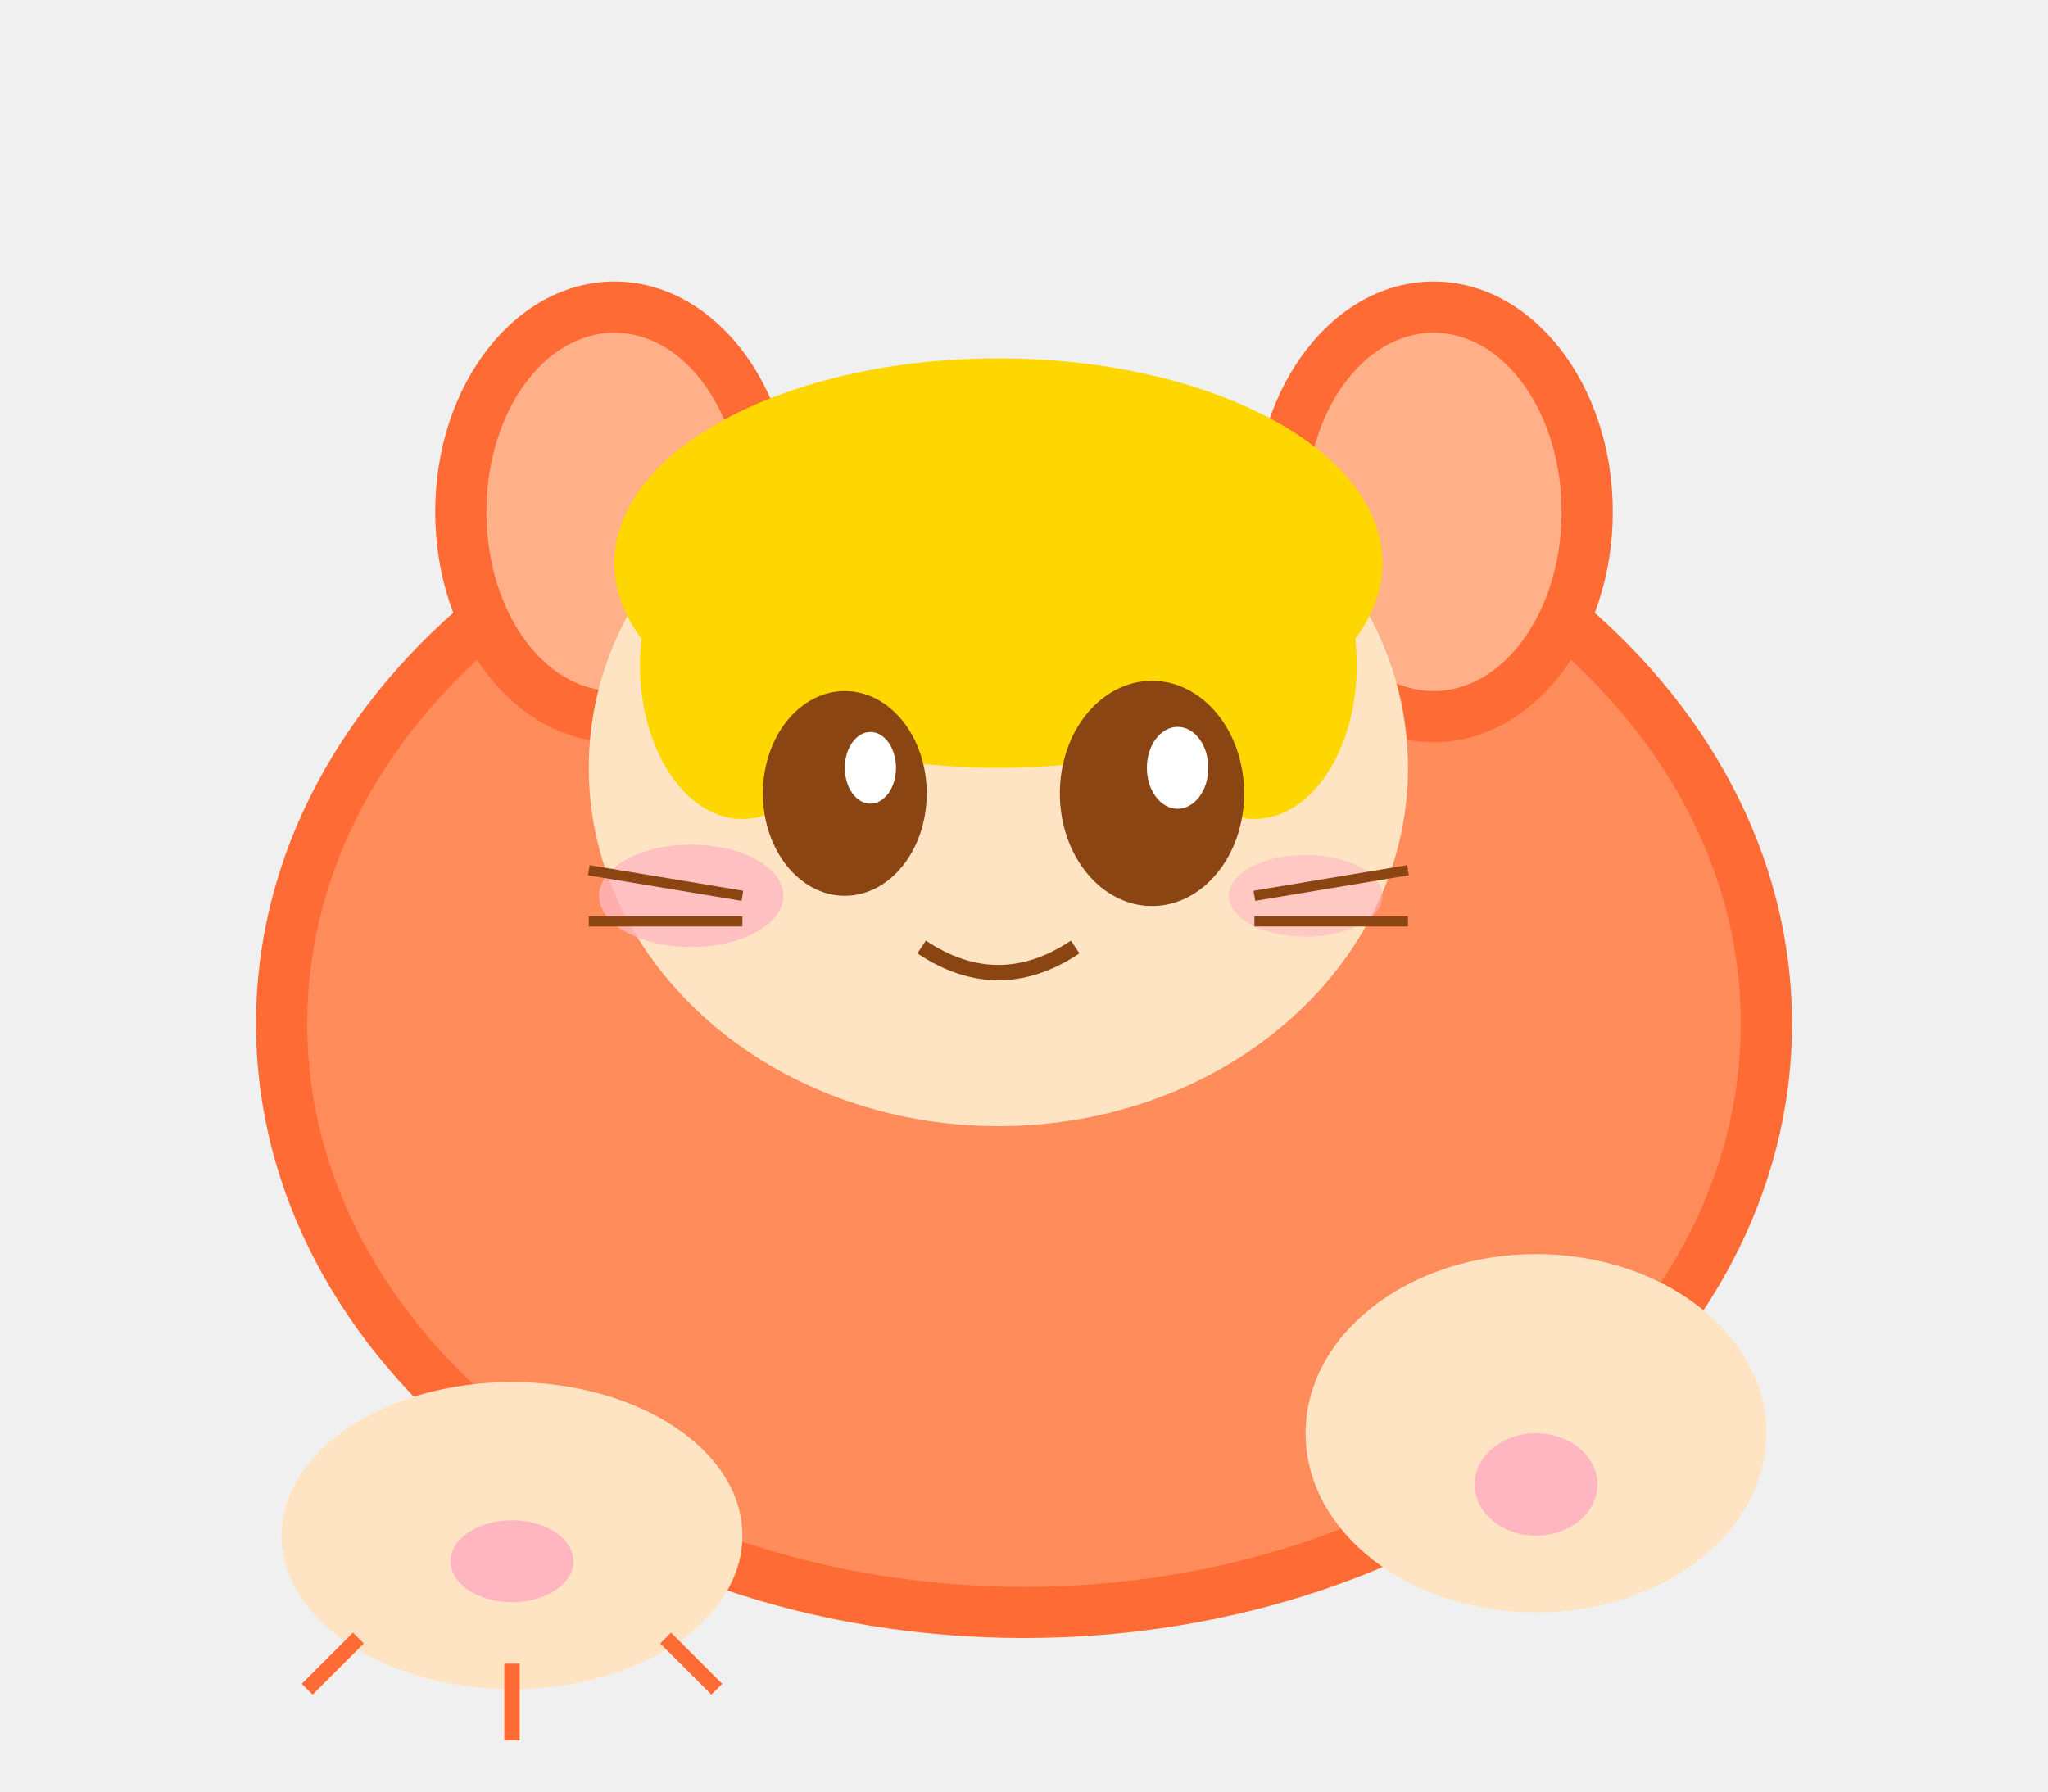
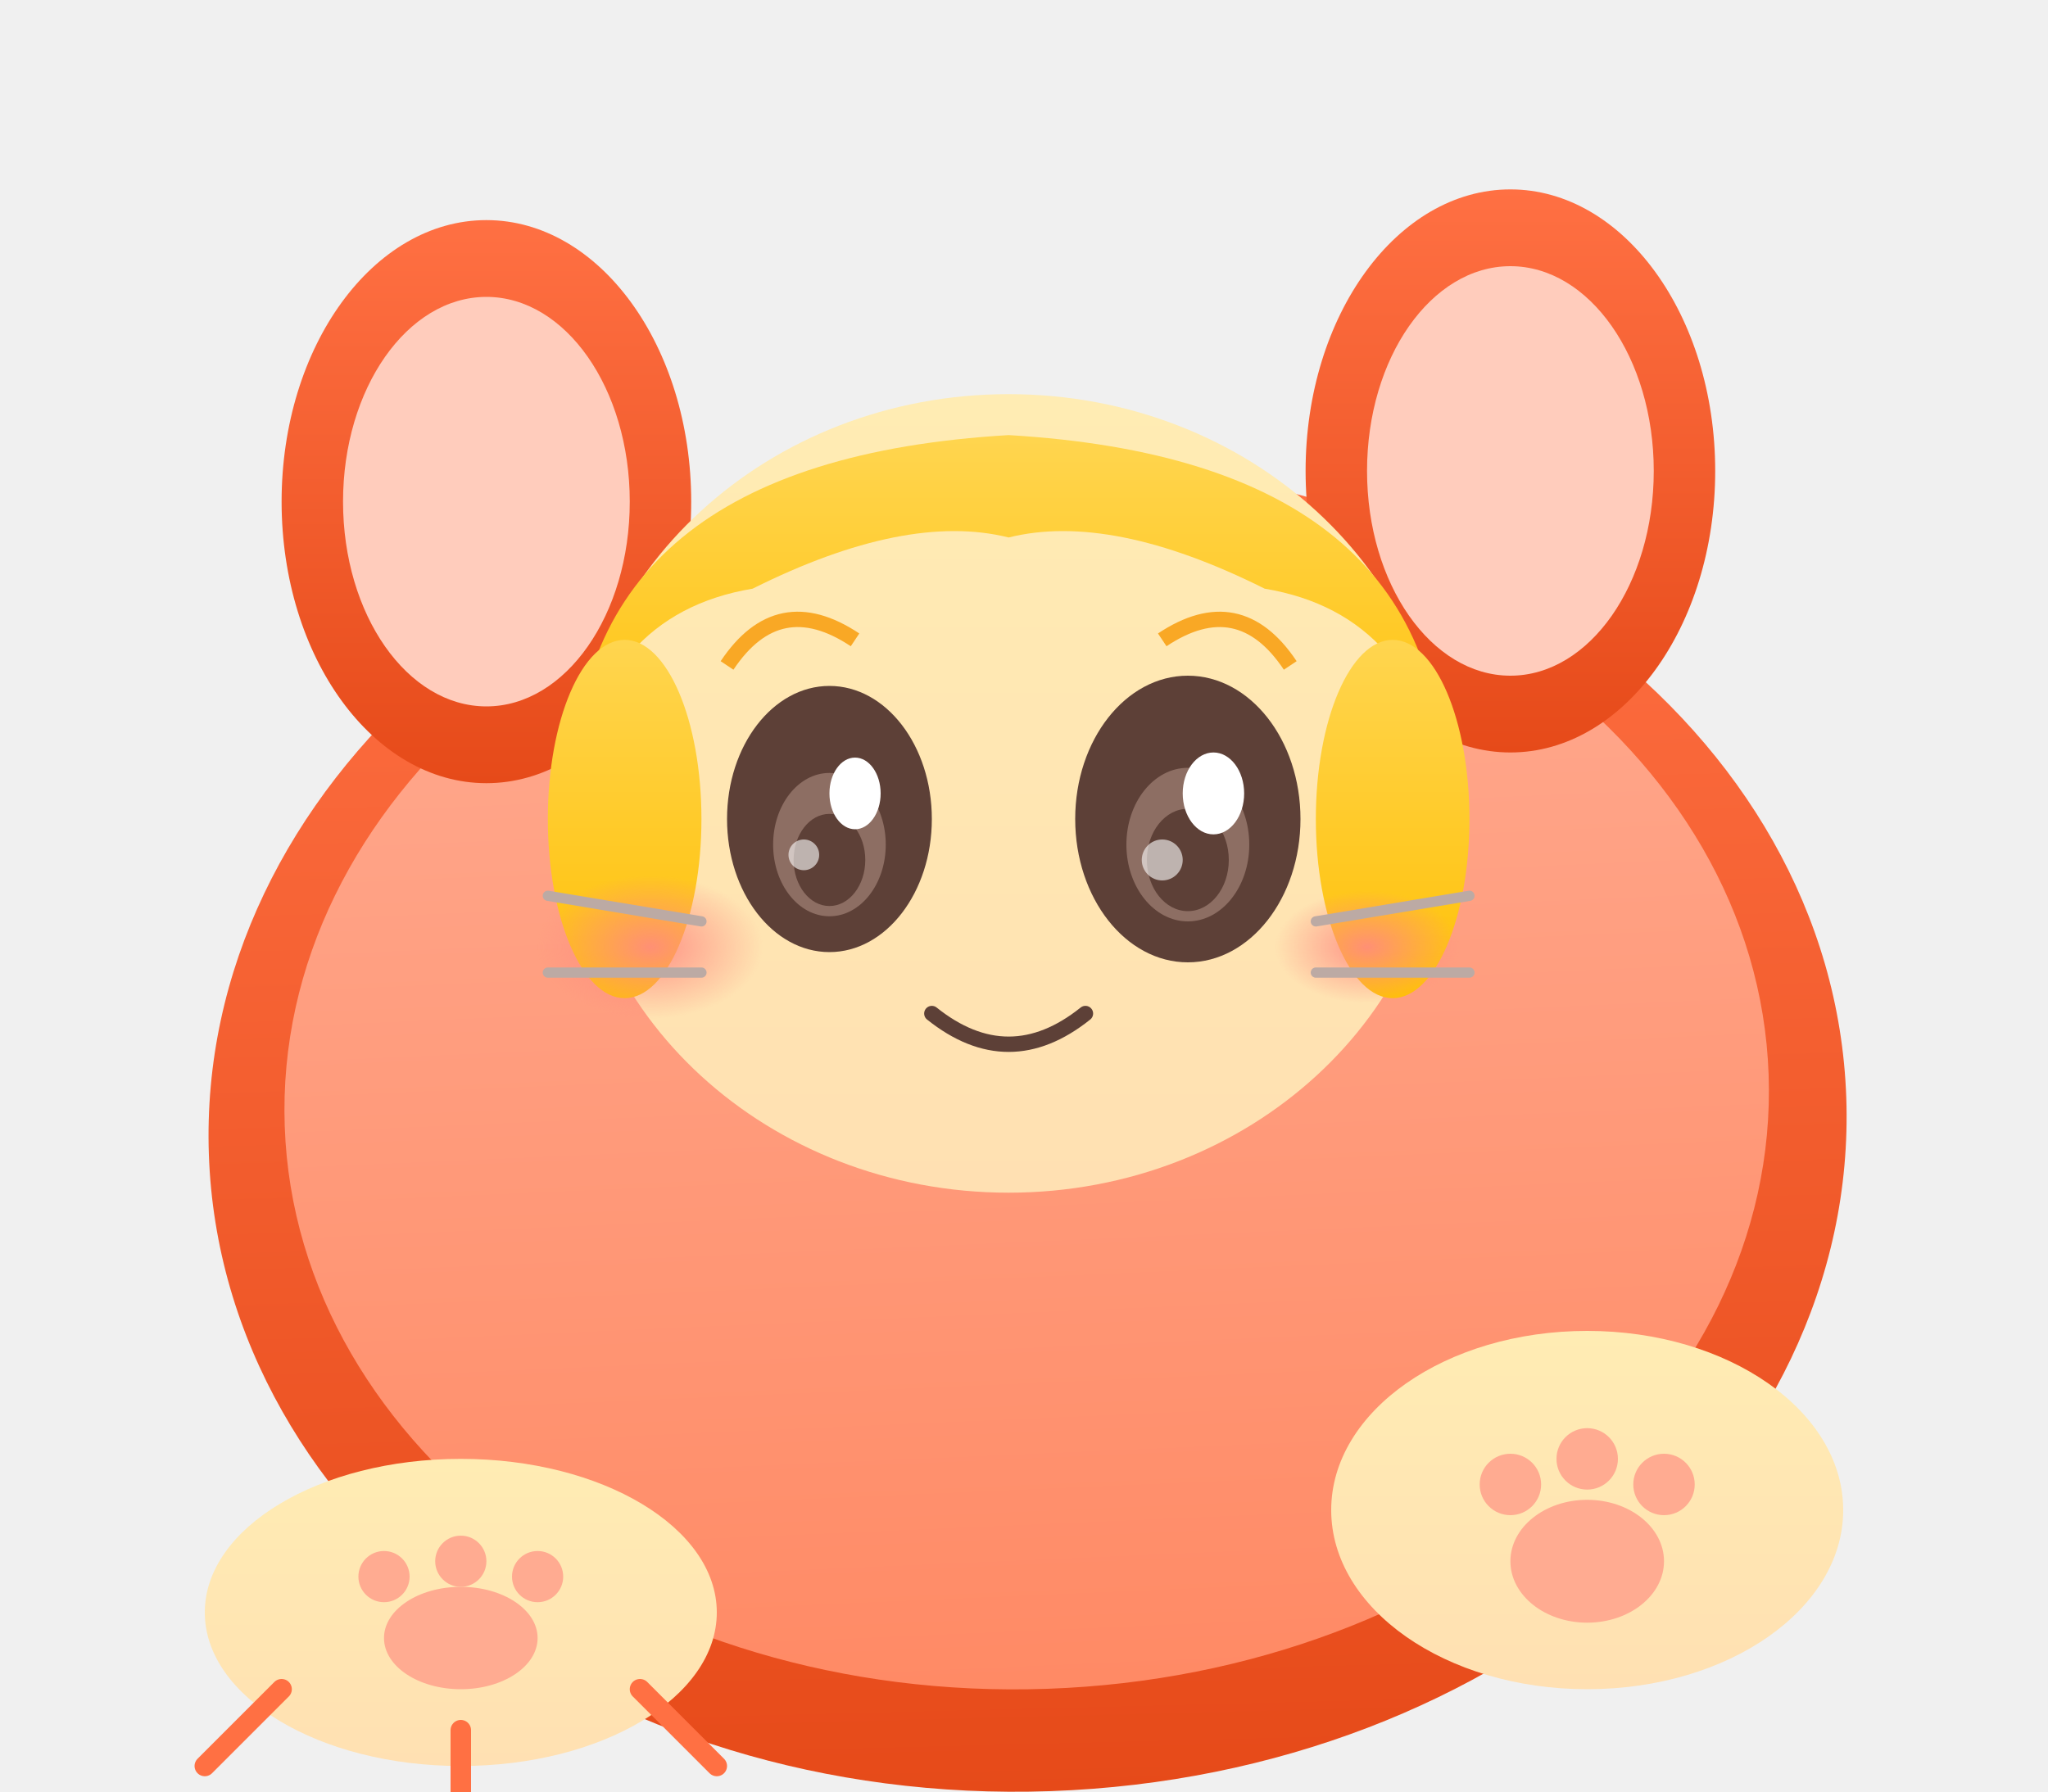
<svg xmlns="http://www.w3.org/2000/svg" viewBox="0 0 400 350">
-   <ellipse cx="200" cy="200" rx="150" ry="120" fill="#FF6B35" />
-   <ellipse cx="200" cy="200" rx="140" ry="110" fill="#FF8C5A" />
-   <ellipse cx="120" cy="100" rx="35" ry="45" fill="#FF6B35" />
-   <ellipse cx="280" cy="100" rx="35" ry="45" fill="#FF6B35" />
-   <ellipse cx="120" cy="100" rx="25" ry="35" fill="#FFB088" />
-   <ellipse cx="280" cy="100" rx="25" ry="35" fill="#FFB088" />
-   <ellipse cx="195" cy="150" rx="80" ry="70" fill="#FFE4C4" />
-   <ellipse cx="195" cy="110" rx="75" ry="40" fill="#FFD700" />
-   <ellipse cx="145" cy="130" rx="20" ry="30" fill="#FFD700" />
-   <ellipse cx="245" cy="130" rx="20" ry="30" fill="#FFD700" />
-   <ellipse cx="165" cy="155" rx="16" ry="20" fill="#8B4513" />
-   <ellipse cx="225" cy="155" rx="18" ry="22" fill="#8B4513" />
-   <ellipse cx="170" cy="150" rx="5" ry="7" fill="#FFF" />
-   <ellipse cx="230" cy="150" rx="6" ry="8" fill="#FFF" />
-   <ellipse cx="135" cy="175" rx="18" ry="10" fill="#FFB6C1" opacity="0.8" />
-   <ellipse cx="255" cy="175" rx="15" ry="8" fill="#FFB6C1" opacity="0.6" />
-   <path d="M 180 185 Q 195 195 210 185" stroke="#8B4513" stroke-width="3" fill="none" />
-   <line x1="115" y1="170" x2="145" y2="175" stroke="#8B4513" stroke-width="2" />
-   <line x1="115" y1="180" x2="145" y2="180" stroke="#8B4513" stroke-width="2" />
-   <line x1="275" y1="170" x2="245" y2="175" stroke="#8B4513" stroke-width="2" />
-   <line x1="275" y1="180" x2="245" y2="180" stroke="#8B4513" stroke-width="2" />
-   <ellipse cx="100" cy="300" rx="45" ry="30" fill="#FFE4C4" />
-   <line x1="70" y1="320" x2="60" y2="330" stroke="#FF6B35" stroke-width="3" />
-   <line x1="100" y1="325" x2="100" y2="340" stroke="#FF6B35" stroke-width="3" />
-   <line x1="130" y1="320" x2="140" y2="330" stroke="#FF6B35" stroke-width="3" />
-   <ellipse cx="300" cy="280" rx="45" ry="35" fill="#FFE4C4" />
-   <ellipse cx="100" cy="305" rx="12" ry="8" fill="#FFB6C1" />
-   <ellipse cx="300" cy="290" rx="12" ry="10" fill="#FFB6C1" />
+   <defs>
+     <linearGradient id="hoodieGrad" x1="0%" y1="0%" x2="0%" y2="100%">
+       <stop offset="0%" style="stop-color:#FF7043" />
+       <stop offset="100%" style="stop-color:#E64A19" />
+     </linearGradient>
+     <linearGradient id="hoodieInner" x1="0%" y1="0%" x2="0%" y2="100%">
+       <stop offset="0%" style="stop-color:#FFAB91" />
+       <stop offset="100%" style="stop-color:#FF8A65" />
+     </linearGradient>
+     <linearGradient id="hairGrad" x1="0%" y1="0%" x2="0%" y2="100%">
+       <stop offset="0%" style="stop-color:#FFD54F" />
+       <stop offset="100%" style="stop-color:#FFC107" />
+     </linearGradient>
+     <linearGradient id="skinGrad" x1="0%" y1="0%" x2="0%" y2="100%">
+       <stop offset="0%" style="stop-color:#FFECB3" />
+       <stop offset="100%" style="stop-color:#FFE0B2" />
+     </linearGradient>
+     <radialGradient id="blushGrad" cx="50%" cy="50%" r="50%">
+       <stop offset="0%" style="stop-color:#FF8A80;stop-opacity:0.9" />
+       <stop offset="100%" style="stop-color:#FF8A80;stop-opacity:0" />
+     </radialGradient>
+   </defs>
+   <g transform="rotate(-2, 200, 200)">
+     <ellipse cx="200" cy="220" rx="160" ry="130" fill="url(#hoodieGrad)" />
+     <ellipse cx="200" cy="215" rx="145" ry="115" fill="url(#hoodieInner)" />
+   </g>
+   <ellipse cx="95" cy="98" rx="40" ry="55" fill="url(#hoodieGrad)" />
+   <ellipse cx="295" cy="92" rx="40" ry="55" fill="url(#hoodieGrad)" />
+   <ellipse cx="95" cy="98" rx="28" ry="40" fill="#FFCCBC" />
+   <ellipse cx="295" cy="92" rx="28" ry="40" fill="#FFCCBC" />
+   <ellipse cx="197" cy="155" rx="85" ry="78" fill="url(#skinGrad)" />
+   <path d="M 112 155 Q 112 90 197 85 Q 282 90 282 155 Q 277 120 247 115 Q 217 100 197 105 Q 177 100 147 115 Q 117 120 112 155" fill="url(#hairGrad)" />
+   <path d="M 142 130 Q 152 115 167 125" fill="none" stroke="#F9A825" stroke-width="3" />
+   <path d="M 227 125 Q 242 115 252 130" fill="none" stroke="#F9A825" stroke-width="3" />
+   <ellipse cx="122" cy="160" rx="15" ry="35" fill="url(#hairGrad)" />
+   <ellipse cx="272" cy="160" rx="15" ry="35" fill="url(#hairGrad)" />
+   <ellipse cx="162" cy="160" rx="20" ry="26" fill="#5D4037" />
+   <ellipse cx="232" cy="160" rx="22" ry="28" fill="#5D4037" />
+   <ellipse cx="162" cy="165" rx="11" ry="14" fill="#8D6E63" />
+   <ellipse cx="232" cy="165" rx="12" ry="15" fill="#8D6E63" />
+   <ellipse cx="162" cy="168" rx="7" ry="9" fill="#5D4037" />
+   <ellipse cx="232" cy="168" rx="8" ry="10" fill="#5D4037" />
+   <ellipse cx="167" cy="155" rx="5" ry="7" fill="#FFF" />
+   <ellipse cx="237" cy="155" rx="6" ry="8" fill="#FFF" />
+   <circle cx="157" cy="167" r="3" fill="#FFF" opacity="0.6" />
+   <circle cx="227" cy="168" r="4" fill="#FFF" opacity="0.6" />
+   <ellipse cx="127" cy="185" rx="22" ry="14" fill="url(#blushGrad)" />
+   <ellipse cx="267" cy="185" rx="18" ry="11" fill="url(#blushGrad)" />
+   <path d="M 182 198 Q 197 210 212 198" stroke="#5D4037" stroke-width="3" fill="none" stroke-linecap="round" />
+   <line x1="107" y1="175" x2="137" y2="180" stroke="#BCAAA4" stroke-width="2" stroke-linecap="round" />
+   <line x1="107" y1="190" x2="137" y2="190" stroke="#BCAAA4" stroke-width="2" stroke-linecap="round" />
+   <line x1="287" y1="175" x2="257" y2="180" stroke="#BCAAA4" stroke-width="2" stroke-linecap="round" />
+   <line x1="287" y1="190" x2="257" y2="190" stroke="#BCAAA4" stroke-width="2" stroke-linecap="round" />
+   <ellipse cx="90" cy="315" rx="50" ry="30" fill="url(#skinGrad)" />
+   <ellipse cx="90" cy="320" rx="15" ry="10" fill="#FFAB91" />
+   <circle cx="75" cy="308" r="5" fill="#FFAB91" />
+   <circle cx="90" cy="305" r="5" fill="#FFAB91" />
+   <circle cx="105" cy="308" r="5" fill="#FFAB91" />
+   <line x1="55" y1="330" x2="40" y2="345" stroke="#FF7043" stroke-width="4" stroke-linecap="round" />
+   <line x1="90" y1="338" x2="90" y2="355" stroke="#FF7043" stroke-width="4" stroke-linecap="round" />
+   <line x1="125" y1="330" x2="140" y2="345" stroke="#FF7043" stroke-width="4" stroke-linecap="round" />
+   <ellipse cx="310" cy="295" rx="50" ry="35" fill="url(#skinGrad)" />
+   <ellipse cx="310" cy="305" rx="15" ry="12" fill="#FFAB91" />
+   <circle cx="295" cy="290" r="6" fill="#FFAB91" />
+   <circle cx="310" cy="285" r="6" fill="#FFAB91" />
+   <circle cx="325" cy="290" r="6" fill="#FFAB91" />
</svg>
